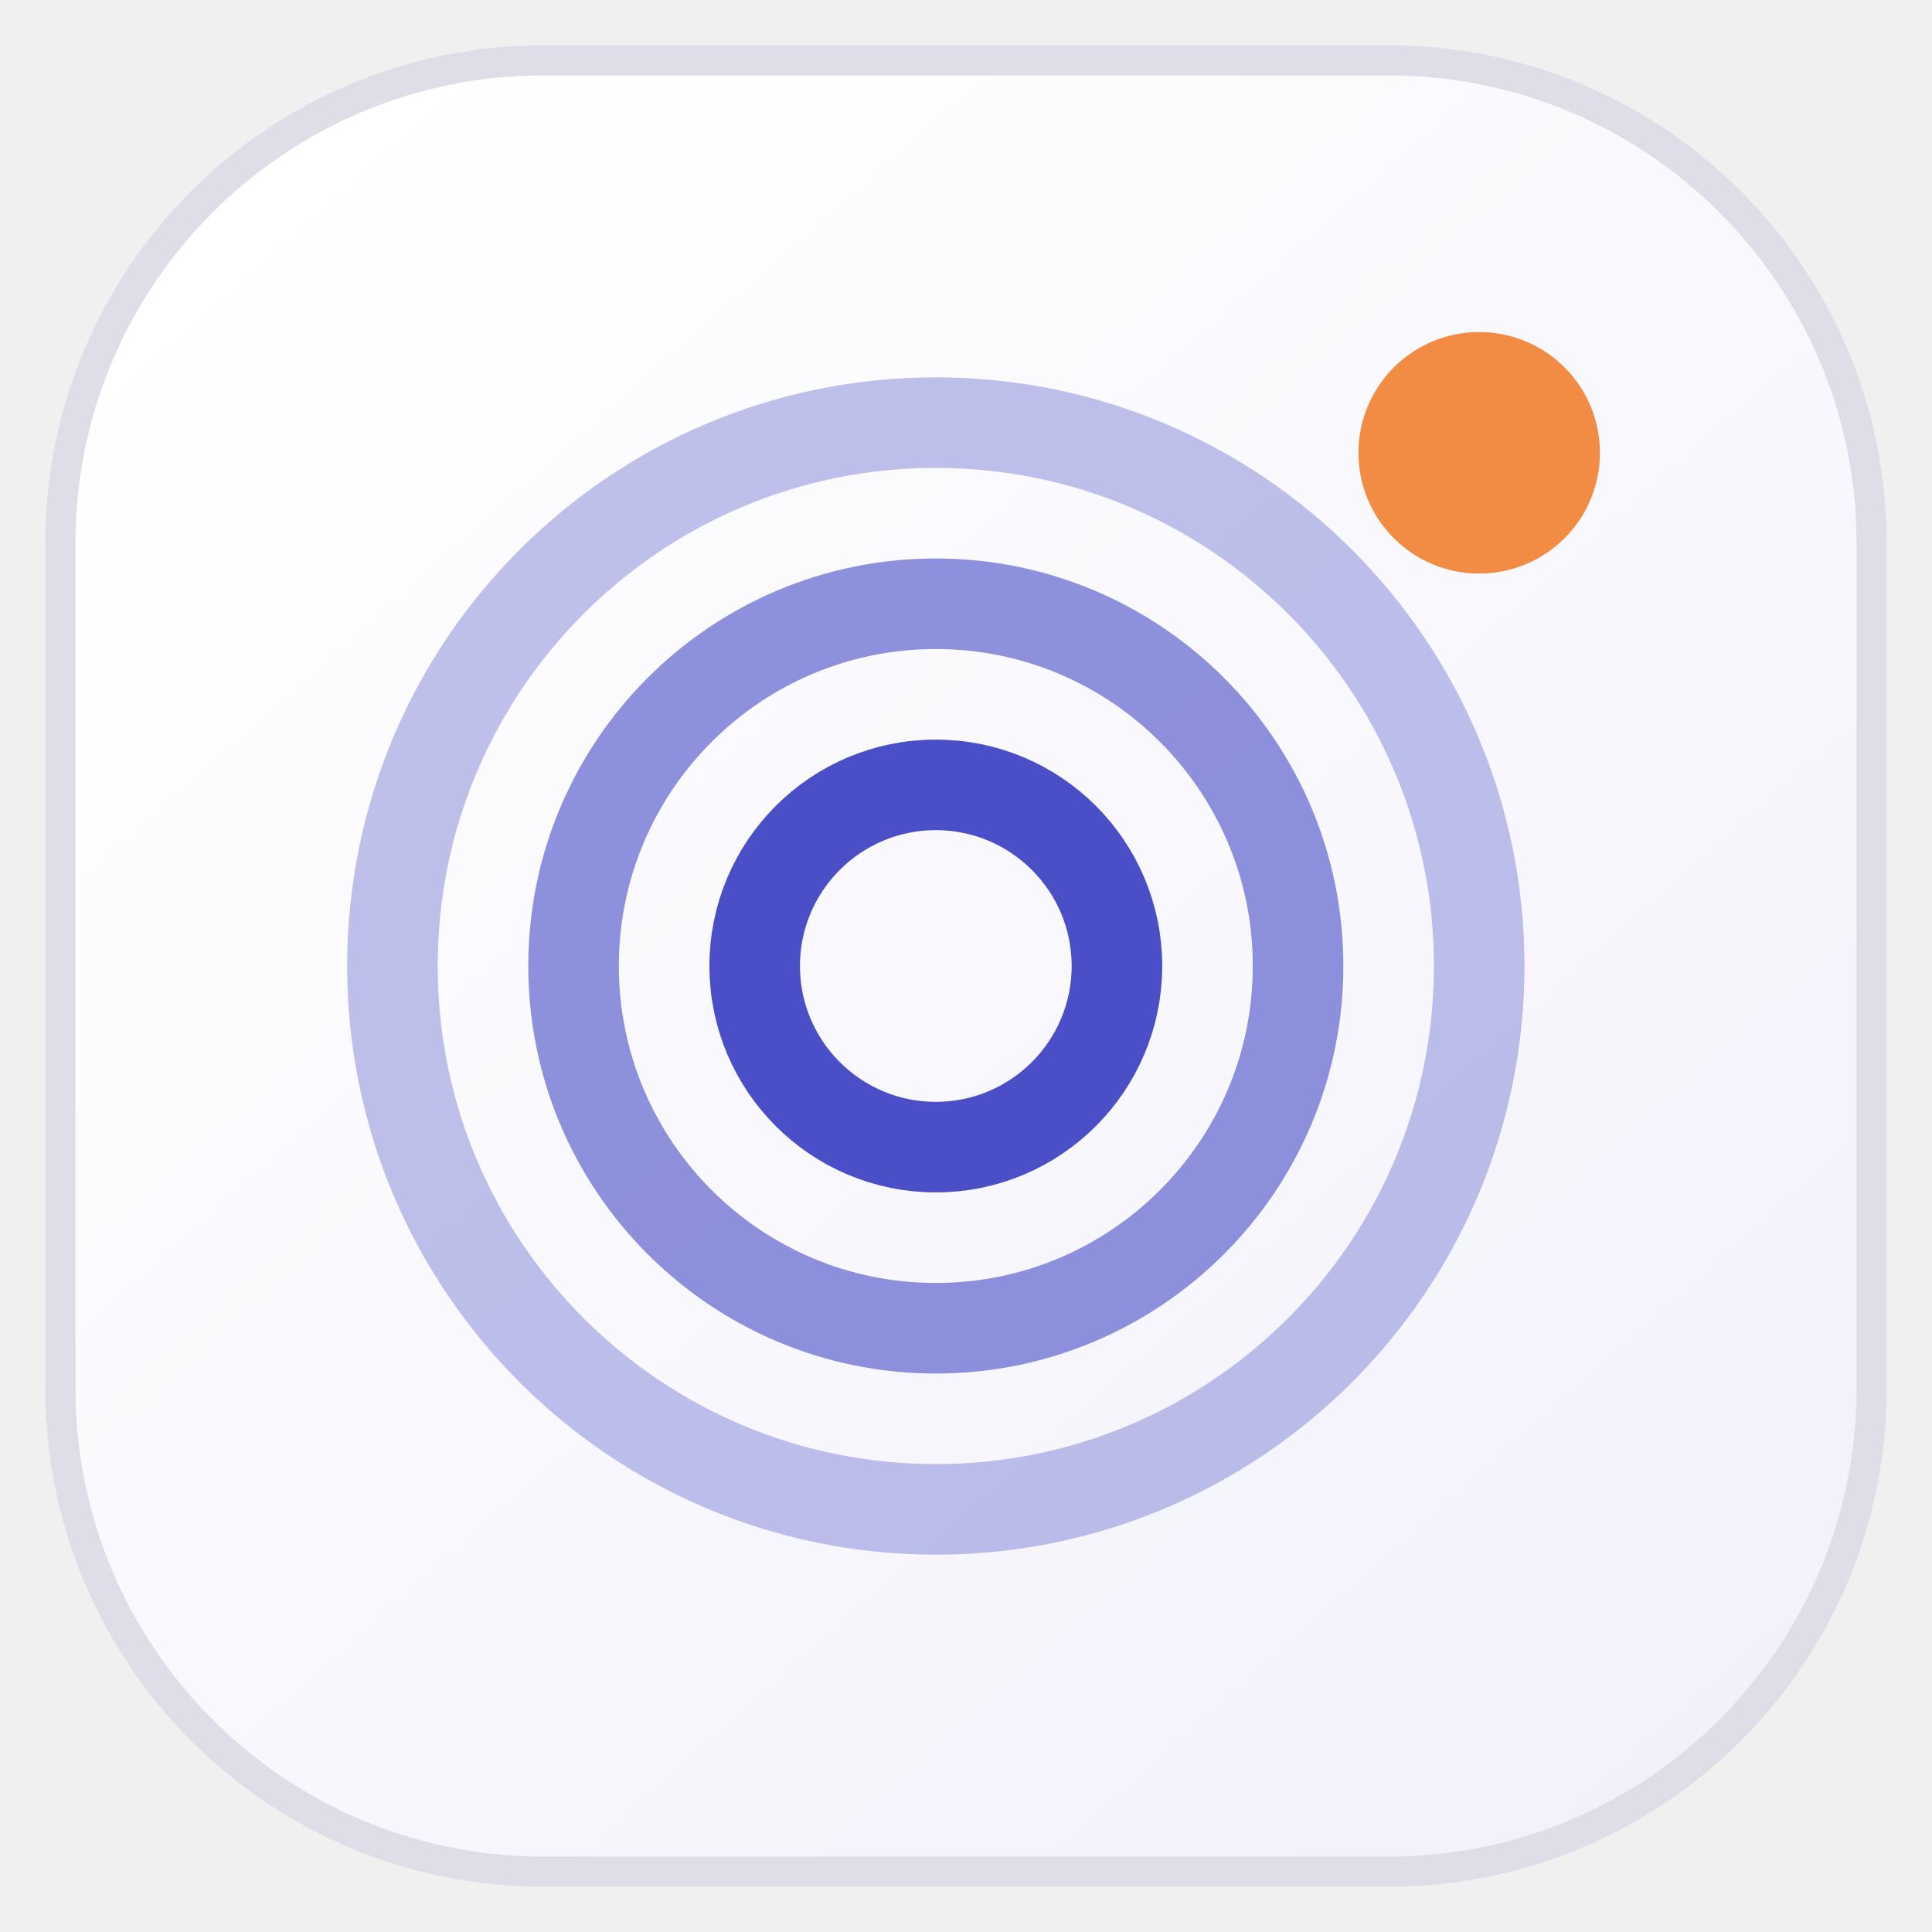
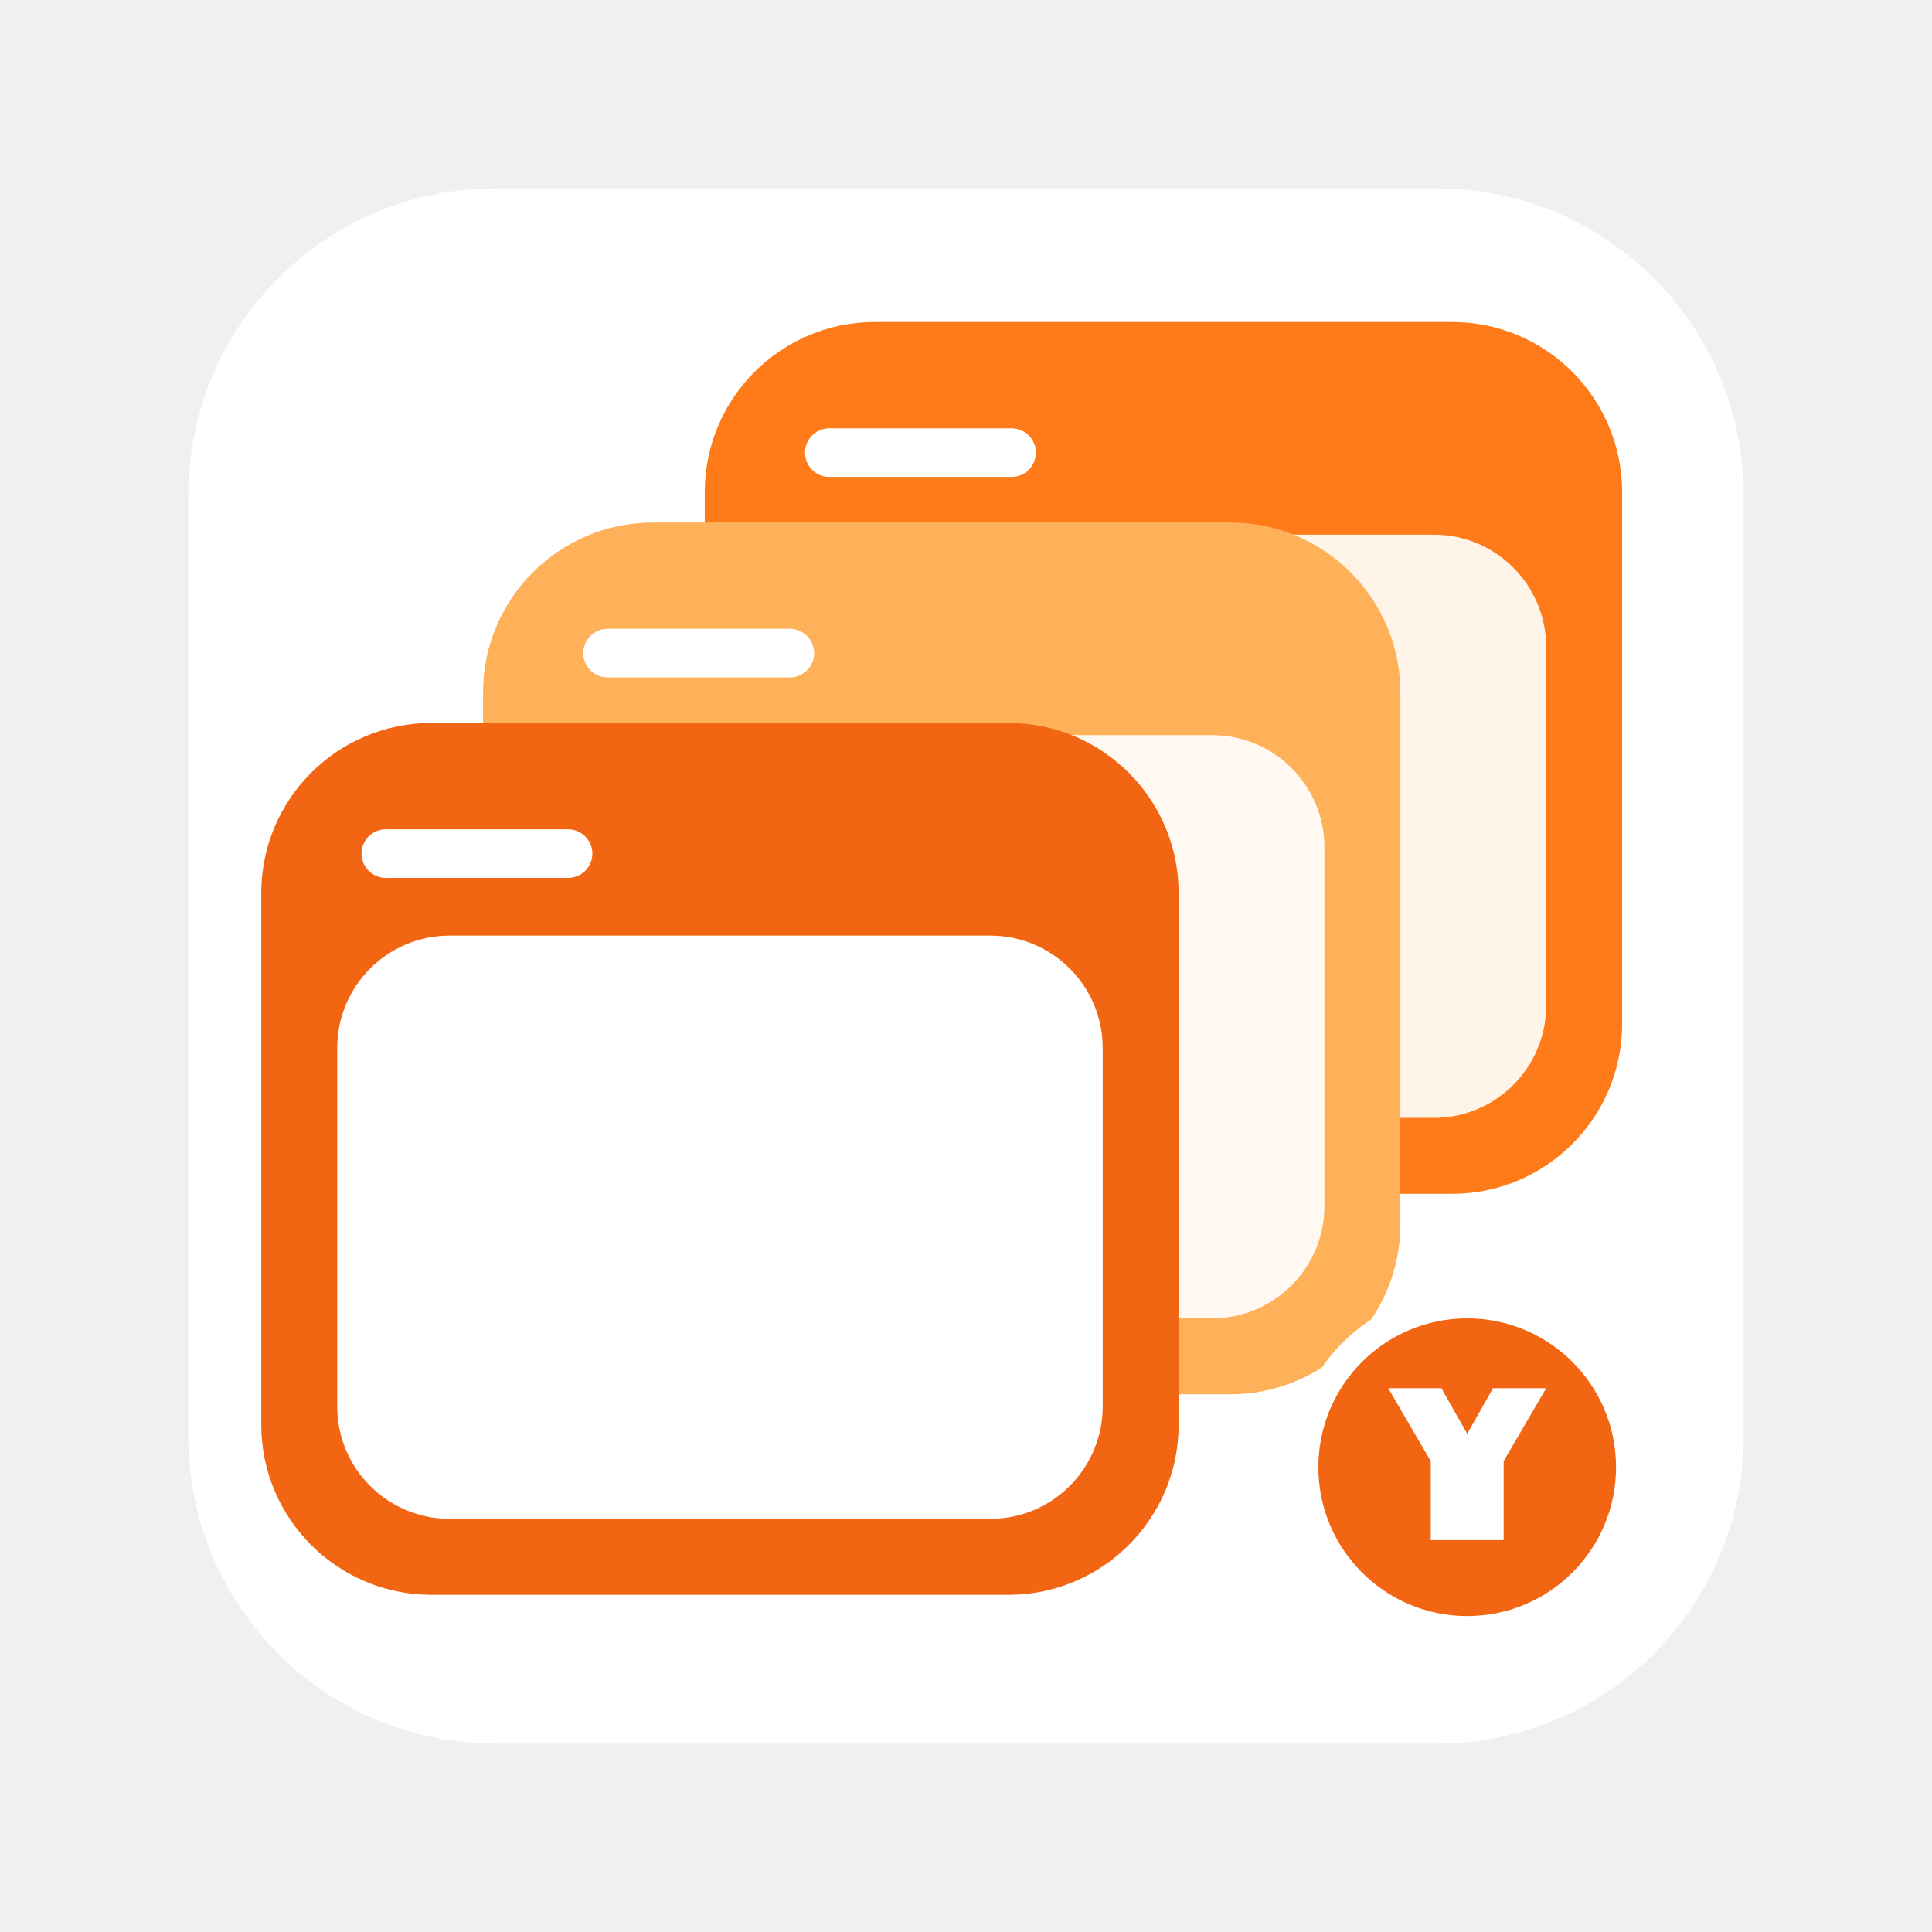
- <svg xmlns="http://www.w3.org/2000/svg" viewBox="0 0 64 64">
-   <defs>
-     <linearGradient id="bg" x1="8" y1="6" x2="56" y2="60" gradientUnits="userSpaceOnUse">
-       <stop stop-color="#ffffff" />
-       <stop offset="1" stop-color="#f2f1fb" />
-     </linearGradient>
-   </defs>
-   <rect x="2" y="2" width="60" height="60" rx="16" fill="url(#bg)" stroke="#dedee8" />
-   <circle cx="31" cy="32" r="18" fill="none" stroke="#4b4fc7" stroke-width="3" opacity=".35" />
-   <circle cx="31" cy="32" r="12" fill="none" stroke="#4b4fc7" stroke-width="3" opacity=".62" />
-   <circle cx="31" cy="32" r="6" fill="none" stroke="#4b4fc7" stroke-width="3" />
-   <circle cx="49" cy="15" r="4" fill="#f28b44" />
+ <svg xmlns="http://www.w3.org/2000/svg" width="1024" height="1024" viewBox="0 0 1024 1024" fill="none">
+   <g transform="translate(99.84 99.84) scale(0.805)">
+     <rect width="1024" height="1024" rx="202" fill="#FFFFFF" />
+     <rect x="340" y="88" width="604" height="574" rx="112" fill="#FF7A18" />
+     <rect x="406" y="158" width="152" height="32" rx="16" fill="#FFFFFF" />
+     <rect x="390" y="228" width="504" height="384" rx="74" fill="#FFF4E8" />
+     <rect x="194" y="220" width="604" height="574" rx="112" fill="#FFB15A" />
+     <rect x="260" y="290" width="152" height="32" rx="16" fill="#FFFFFF" />
+     <rect x="244" y="360" width="504" height="384" rx="74" fill="#FFF9F2" />
+     <rect x="48" y="352" width="604" height="574" rx="112" fill="#F26512" />
+     <rect x="114" y="422" width="152" height="32" rx="16" fill="#FFFFFF" />
+     <rect x="98" y="492" width="504" height="384" rx="74" fill="#FFFFFF" />
+     <circle cx="842" cy="842" r="116" fill="#FFFFFF" />
+     <circle cx="842" cy="842" r="98" fill="#F26512" />
+     <path d="M790 790H825L842 820L859 790H894L866 838V890H818V838L790 790Z" fill="#FFFFFF" />
+   </g>
</svg>
